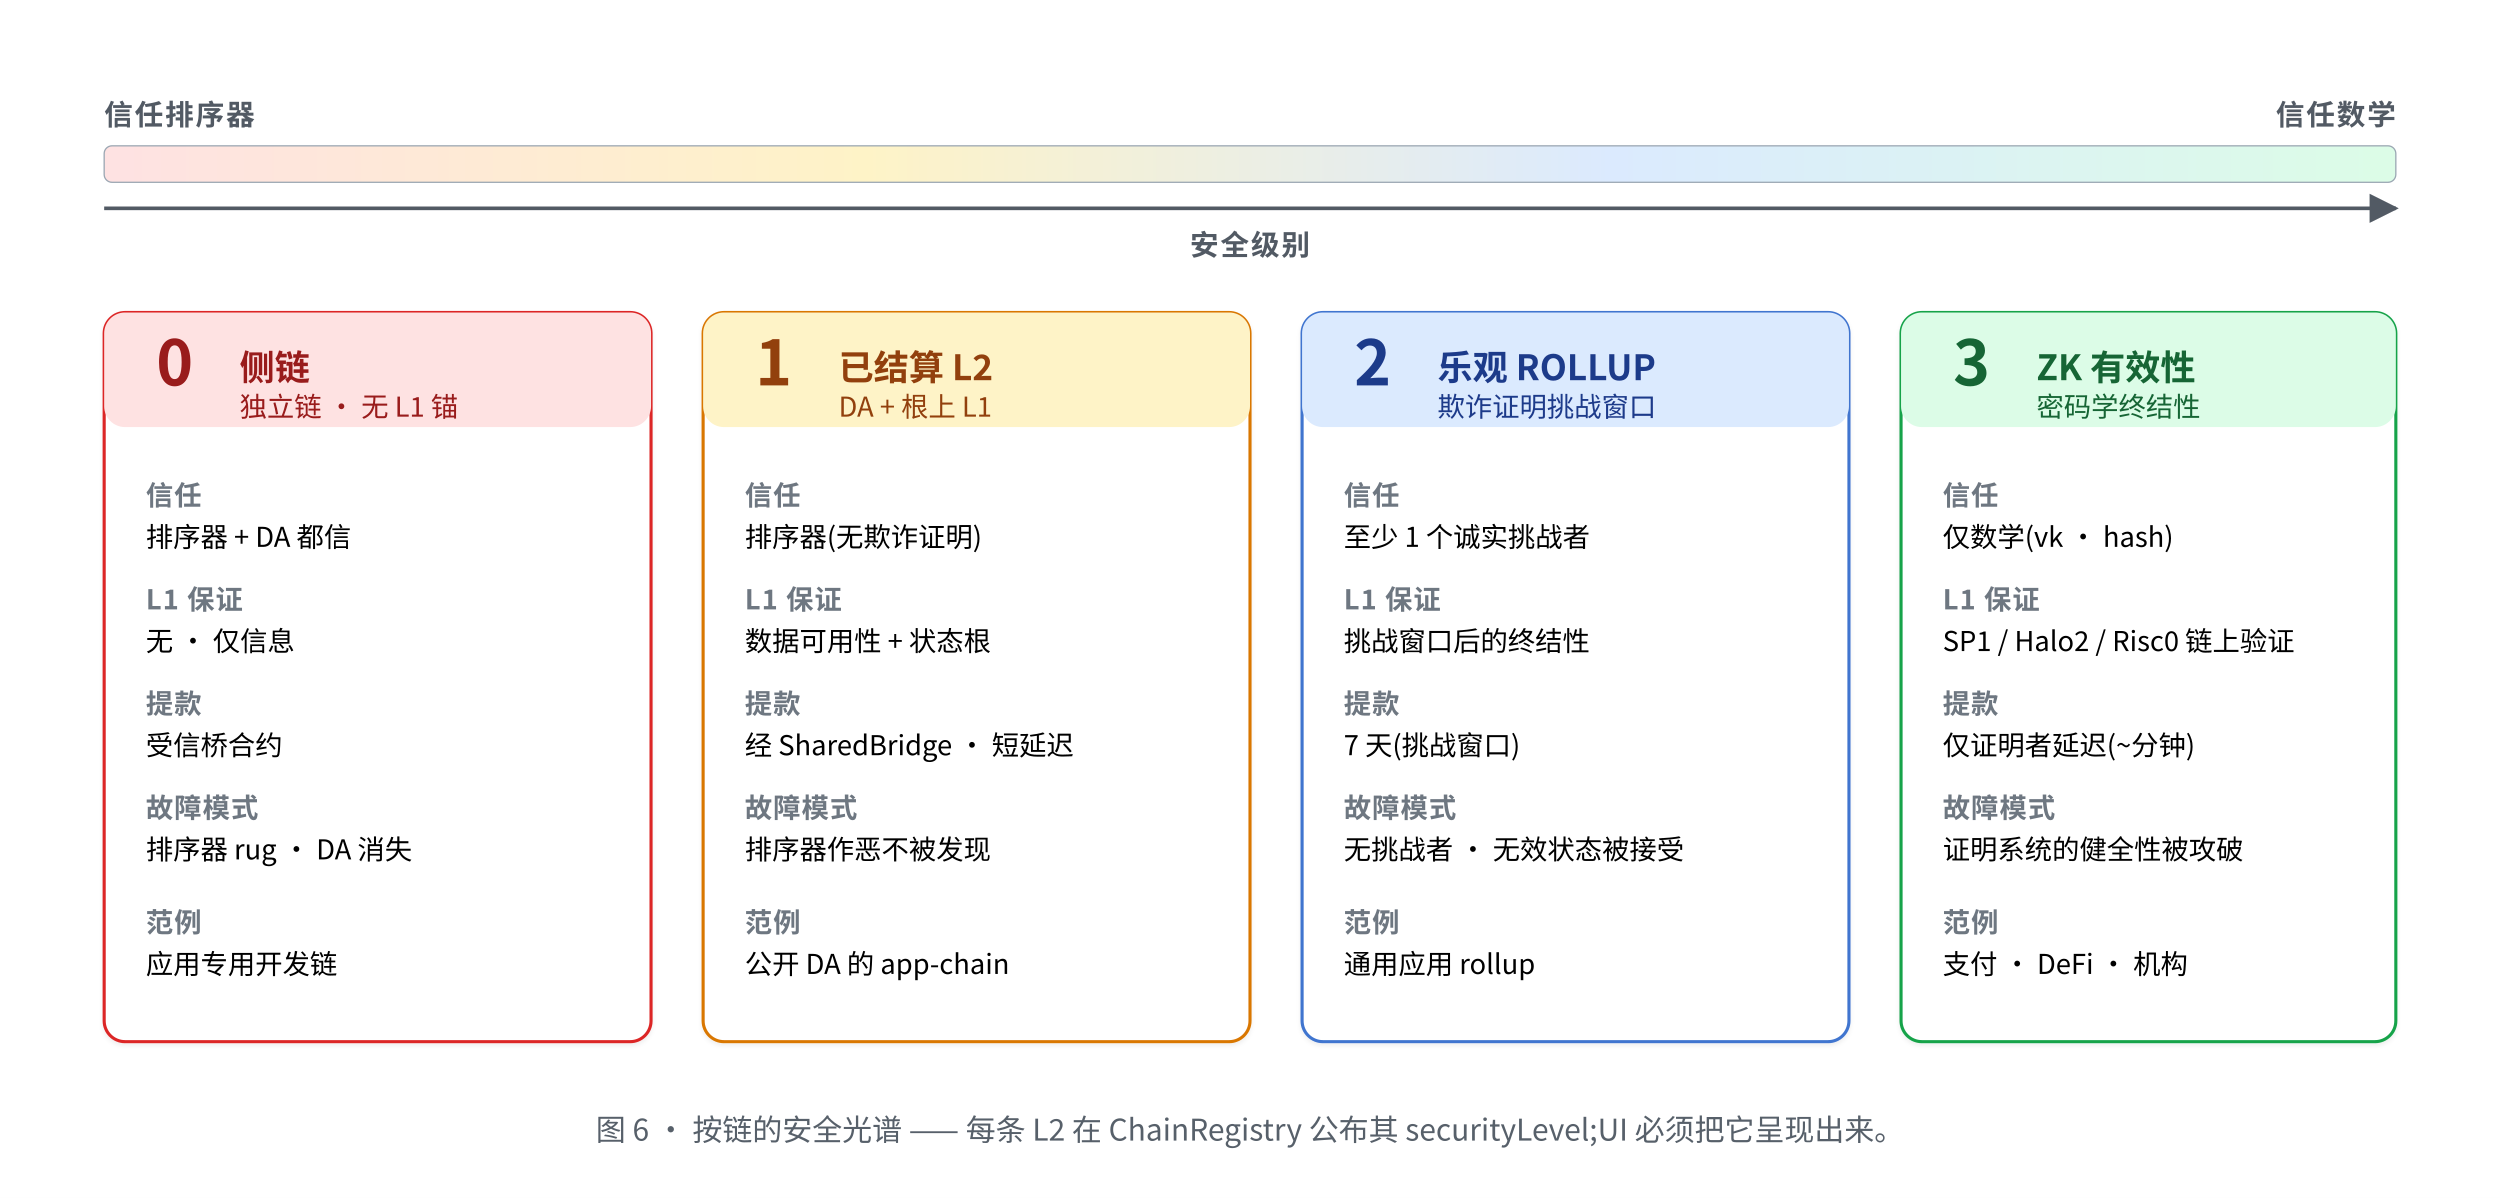
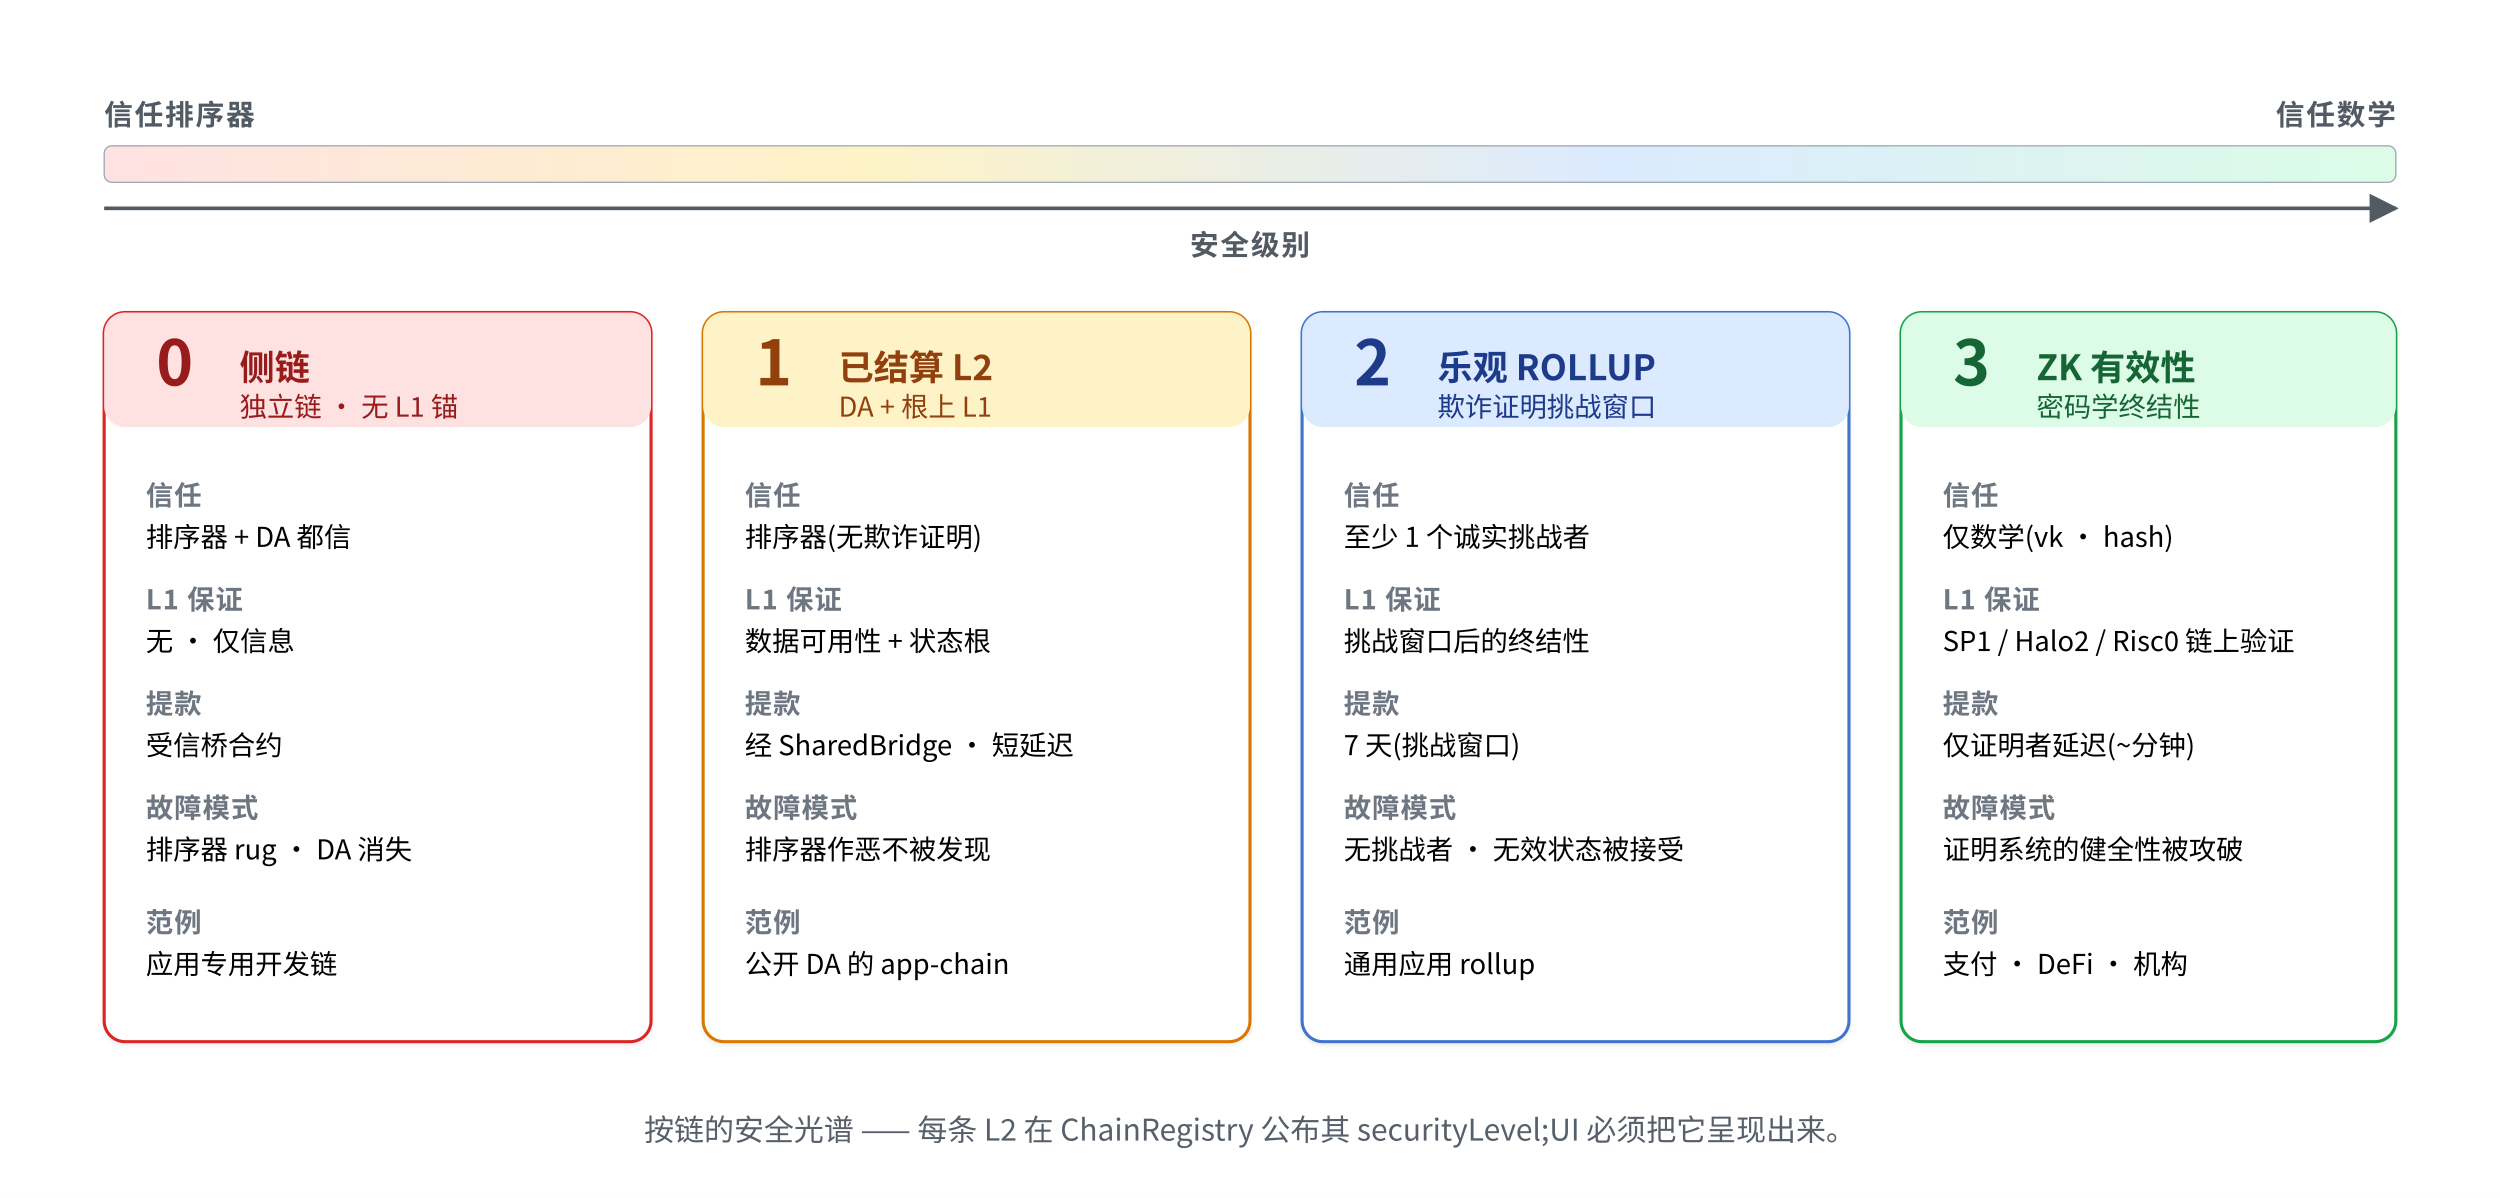
<svg xmlns="http://www.w3.org/2000/svg" viewBox="0 0 960 460" font-family="'Noto Sans CJK SC', 'Source Han Sans SC', 'WenQuanYi Zen Hei', 'Microsoft YaHei', sans-serif" role="img" aria-labelledby="t6 d6">
  <defs>
    <marker id="ah6" viewBox="0 0 10 10" refX="9" refY="5" markerWidth="8" markerHeight="8" orient="auto">
      <path d="M0,0 L10,5 L0,10 Z" fill="#525a64" />
    </marker>
    <linearGradient id="trust-gradient" x1="0%" y1="0%" x2="100%" y2="0%">
      <stop offset="0%" stop-color="#fee2e2" />
      <stop offset="33%" stop-color="#fef3c7" />
      <stop offset="66%" stop-color="#dbeafe" />
      <stop offset="100%" stop-color="#dcfce7" />
    </linearGradient>
    <filter id="card6" x="-2%" y="-3%" width="104%" height="106%">
      <feDropShadow dx="0" dy="1" stdDeviation="0.9" flood-color="#000" flood-opacity="0.07" />
    </filter>
    <style>
      .axis-lbl    { font-size: 11px; font-weight: 700; letter-spacing: 0.7px; fill: #525a64; }
      .level-num   { font-size: 24px; font-weight: 700; }
      .level-name  { font-size: 13.5px; font-weight: 700; }
      .row-key     { font-size: 10.5px; font-weight: 600; fill: #6e7781; letter-spacing: 0.4px; }
      .row-val     { font-size: 10.5px; }
      .caption     { font-size: 11.5px; fill: #57606a; }
    </style>
  </defs>
  <rect width="960" height="460" fill="#ffffff" />
  <text x="40" y="48" class="axis-lbl">信任排序器</text>
  <text x="920" y="48" text-anchor="end" class="axis-lbl">信任数学</text>
  <rect x="40" y="56" width="880" height="14" rx="3" fill="url(#trust-gradient)" stroke="#9aa6b2" stroke-width="0.5" />
  <line x1="40" y1="80" x2="920" y2="80" stroke="#525a64" stroke-width="1.4" marker-end="url(#ah6)" />
  <text x="480" y="98" text-anchor="middle" class="axis-lbl" fill="#1f2328">安全级别</text>
  <g filter="url(#card6)">
    <rect x="40" y="120" width="210" height="280" rx="8" fill="#fff" stroke="#dc2626" stroke-width="1.2" />
    <rect x="40" y="120" width="210" height="44" rx="8" fill="#fee2e2" stroke="none" />
    <text x="60" y="148" class="level-num" fill="#991b1b">0</text>
    <text x="92" y="146" class="level-name" fill="#991b1b">侧链</text>
    <text x="92" y="160" class="row-val" fill="#991b1b">独立链 · 无 L1 锚</text>
    <text x="56" y="194" class="row-key">信任</text>
    <text x="56" y="210" class="row-val">排序器 + DA 都信</text>
    <text x="56" y="234" class="row-key">L1 保证</text>
    <text x="56" y="250" class="row-val">无 · 仅信息</text>
    <text x="56" y="274" class="row-key">提款</text>
    <text x="56" y="290" class="row-val">受信桥合约</text>
    <text x="56" y="314" class="row-key">故障模式</text>
    <text x="56" y="330" class="row-val">排序器 rug · DA 消失</text>
    <text x="56" y="358" class="row-key">范例</text>
    <text x="56" y="374" class="row-val">应用专用开发链</text>
  </g>
  <g filter="url(#card6)">
    <rect x="270" y="120" width="210" height="280" rx="8" fill="#fff" stroke="#d97706" stroke-width="1.2" />
    <rect x="270" y="120" width="210" height="44" rx="8" fill="#fef3c7" stroke="none" />
    <text x="290" y="148" class="level-num" fill="#92400e">1</text>
    <text x="322" y="146" class="level-name" fill="#92400e">已结算 L2</text>
    <text x="322" y="160" class="row-val" fill="#92400e">DA + 根上 L1</text>
    <text x="286" y="194" class="row-key">信任</text>
    <text x="286" y="210" class="row-val">排序器(无欺诈证明)</text>
    <text x="286" y="234" class="row-key">L1 保证</text>
    <text x="286" y="250" class="row-val">数据可用性 + 状态根</text>
    <text x="286" y="274" class="row-key">提款</text>
    <text x="286" y="290" class="row-val">经 SharedBridge · 短延迟</text>
    <text x="286" y="314" class="row-key">故障模式</text>
    <text x="286" y="330" class="row-val">排序器作恶不被发现</text>
    <text x="286" y="358" class="row-key">范例</text>
    <text x="286" y="374" class="row-val">公开 DA 的 app-chain</text>
  </g>
  <g filter="url(#card6)">
    <rect x="500" y="120" width="210" height="280" rx="8" fill="#fff" stroke="#3f74cf" stroke-width="1.2" />
    <rect x="500" y="120" width="210" height="44" rx="8" fill="#dbeafe" stroke="none" />
    <text x="520" y="148" class="level-num" fill="#1e3a8a">2</text>
    <text x="552" y="146" class="level-name" fill="#1e3a8a">乐观 ROLLUP</text>
    <text x="552" y="160" class="row-val" fill="#1e3a8a">欺诈证明挑战窗口</text>
    <text x="516" y="194" class="row-key">信任</text>
    <text x="516" y="210" class="row-val">至少 1 个诚实挑战者</text>
    <text x="516" y="234" class="row-key">L1 保证</text>
    <text x="516" y="250" class="row-val">挑战窗口后的终结性</text>
    <text x="516" y="274" class="row-key">提款</text>
    <text x="516" y="290" class="row-val">7 天(挑战窗口)</text>
    <text x="516" y="314" class="row-key">故障模式</text>
    <text x="516" y="330" class="row-val">无挑战者 · 无效状态被接受</text>
    <text x="516" y="358" class="row-key">范例</text>
    <text x="516" y="374" class="row-val">通用应用 rollup</text>
  </g>
  <g filter="url(#card6)">
    <rect x="730" y="120" width="190" height="280" rx="8" fill="#fff" stroke="#16a34a" stroke-width="1.2" />
    <rect x="730" y="120" width="190" height="44" rx="8" fill="#dcfce7" stroke="none" />
    <text x="750" y="148" class="level-num" fill="#166534">3</text>
    <text x="782" y="146" class="level-name" fill="#166534">ZK 有效性</text>
    <text x="782" y="160" class="row-val" fill="#166534">密码学终结性</text>
    <text x="746" y="194" class="row-key">信任</text>
    <text x="746" y="210" class="row-val">仅数学(vk · hash)</text>
    <text x="746" y="234" class="row-key">L1 保证</text>
    <text x="746" y="250" class="row-val">SP1 / Halo2 / Risc0 链上验证</text>
    <text x="746" y="274" class="row-key">提款</text>
    <text x="746" y="290" class="row-val">仅证明者延迟(~分钟)</text>
    <text x="746" y="314" class="row-key">故障模式</text>
    <text x="746" y="330" class="row-val">证明系统的健全性被攻破</text>
    <text x="746" y="358" class="row-key">范例</text>
    <text x="746" y="374" class="row-val">支付 · DeFi · 机构</text>
  </g>
-   <text x="480" y="438" text-anchor="middle" class="caption">图 6 · 按链的安全光谱 —— 每条 L2 在 ChainRegistry 公布其 securityLevel;UI 必须把它呈现出来。</text>
+   <text x="480" y="438" text-anchor="middle" class="caption">按链的安全光谱 —— 每条 L2 在 ChainRegistry 公布其 securityLevel;UI 必须把它呈现出来。</text>
</svg>
